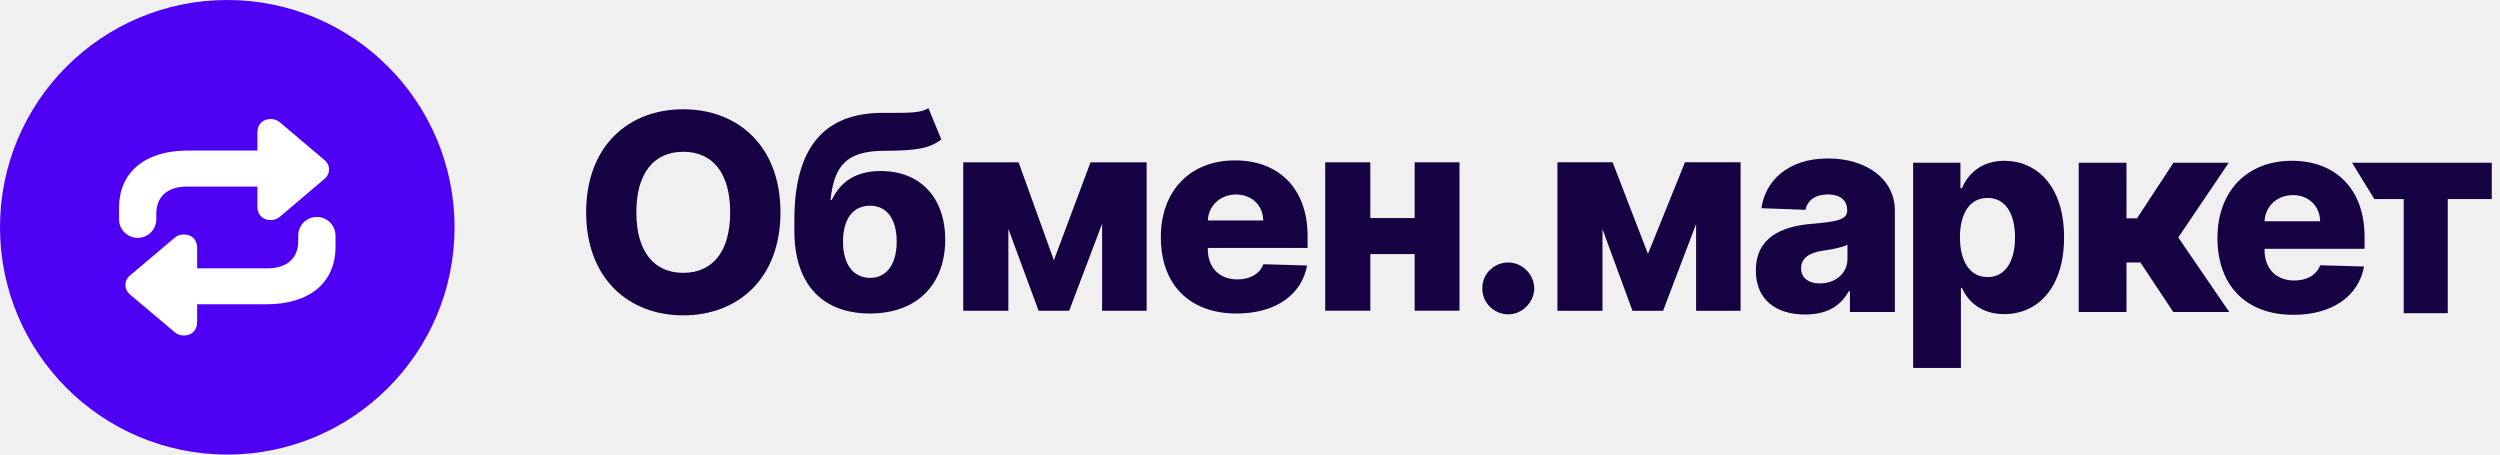
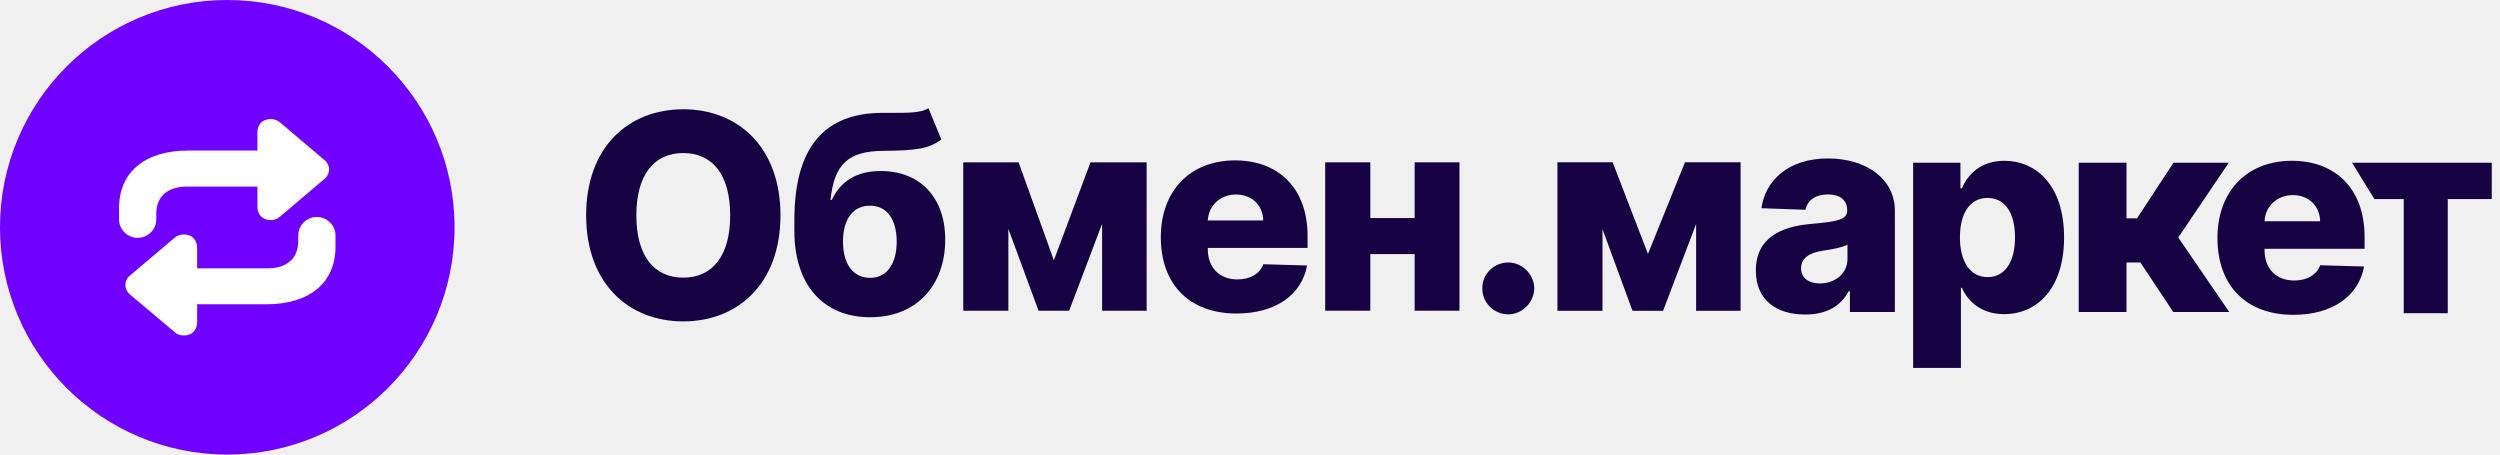
<svg xmlns="http://www.w3.org/2000/svg" width="231" height="42" viewBox="0 0 231 42" fill="none">
-   <path d="M166.799 29.062C168.731 29.062 170.066 28.317 170.825 26.907H170.933V28.828H175.085V19.455C175.085 16.537 172.44 14.641 168.911 14.641C165.184 14.641 163.108 16.725 162.756 19.239L166.826 19.383C167.016 18.503 167.747 17.964 168.911 17.964C169.994 17.964 170.68 18.485 170.68 19.41V19.455C170.68 20.299 169.76 20.478 167.395 20.685C164.588 20.918 162.241 21.951 162.241 25.003C162.241 27.733 164.146 29.062 166.799 29.062ZM168.162 26.189C167.142 26.189 166.42 25.704 166.42 24.788C166.42 23.899 167.124 23.36 168.379 23.172C169.2 23.055 170.211 22.875 170.707 22.615V23.926C170.707 25.273 169.57 26.189 168.162 26.189Z" fill="#160242" />
-   <path d="M176.775 34H181.189V26.593H181.279C181.839 27.868 183.084 29.026 185.178 29.026C188.247 29.026 190.72 26.638 190.72 21.942C190.72 17.075 188.102 14.857 185.205 14.857C183.012 14.857 181.812 16.132 181.279 17.398H181.144V15.037L176.775 15.037V34ZM181.099 21.933C181.099 19.679 182.037 18.287 183.653 18.287C185.286 18.287 186.189 19.715 186.189 21.933C186.189 24.16 185.286 25.605 183.653 25.605C182.037 25.605 181.099 24.169 181.099 21.933Z" fill="#160242" />
+   <path d="M166.799 29.062C168.731 29.062 170.066 28.316 170.824 26.907H170.933V28.828H175.085V19.454C175.085 16.536 172.44 14.641 168.911 14.641C165.183 14.641 163.108 16.725 162.756 19.239L166.826 19.383C167.016 18.503 167.747 17.964 168.911 17.964C169.994 17.964 170.68 18.485 170.68 19.41V19.454C170.68 20.298 169.759 20.478 167.395 20.684C164.588 20.918 162.241 21.951 162.241 25.003C162.241 27.733 164.145 29.062 166.799 29.062ZM168.162 26.188C167.142 26.188 166.42 25.704 166.42 24.788C166.42 23.899 167.124 23.36 168.379 23.172C169.2 23.055 170.211 22.875 170.707 22.615V23.926C170.707 25.273 169.57 26.188 168.162 26.188Z" fill="#160242" />
+   <path d="M176.775 34H181.189V26.593H181.279C181.839 27.867 183.084 29.026 185.178 29.026C188.247 29.026 190.72 26.637 190.72 21.942C190.72 17.075 188.102 14.857 185.205 14.857C183.012 14.857 181.811 16.132 181.279 17.398H181.144V15.037L176.775 15.037V34ZM181.098 21.933C181.098 19.679 182.037 18.287 183.653 18.287C185.286 18.287 186.189 19.715 186.189 21.933C186.189 24.159 185.286 25.605 183.653 25.605C182.037 25.605 181.098 24.168 181.098 21.933Z" fill="#160242" />
  <path d="M192.074 28.828H196.487V24.249H197.769L200.811 28.828H205.982L201.271 21.942L205.937 15.037L200.829 15.037L197.462 20.173H196.487V15.037H192.074V28.828Z" fill="#160242" />
-   <path d="M211.906 29.089C215.543 29.089 217.935 27.338 218.441 24.626L214.388 24.51C214.045 25.425 213.143 25.919 211.987 25.919C210.291 25.919 209.244 24.797 209.244 23.109V22.992H218.486V21.897C218.486 17.354 215.706 14.857 211.771 14.857C207.583 14.857 204.893 17.713 204.893 21.987C204.893 26.404 207.547 29.089 211.906 29.089ZM209.244 20.442C209.307 19.069 210.399 18.027 211.861 18.027C213.314 18.027 214.361 19.033 214.379 20.442H209.244Z" fill="#160242" />
+   <path d="M211.906 29.089C215.543 29.089 217.935 27.338 218.441 24.626L214.388 24.509C214.045 25.425 213.142 25.919 211.987 25.919C210.29 25.919 209.243 24.797 209.243 23.109V22.992H218.486V21.897C218.486 17.353 215.706 14.857 211.771 14.857C207.583 14.857 204.893 17.712 204.893 21.986C204.893 26.404 207.547 29.089 211.906 29.089ZM209.243 20.442C209.307 19.068 210.399 18.027 211.861 18.027C213.314 18.027 214.361 19.032 214.379 20.442H209.243Z" fill="#160242" />
  <path d="M219.391 18.395H222.104V28.938L226.172 28.938V18.395H230.239V15.037L217.331 15.037L219.391 18.395Z" fill="#160242" />
  <path d="M152.272 23.463L149.007 14.993H143.906V28.72H148.07V21.17L150.844 28.72H153.667L156.72 20.698V28.72L160.83 28.72V14.993L155.692 14.993L152.272 23.463Z" fill="#160242" />
-   <path d="M72.115 19.618C72.115 13.491 68.184 10.097 63.133 10.097C58.063 10.097 54.16 13.491 54.16 19.618C54.16 25.717 58.063 29.138 63.133 29.138C68.184 29.138 72.115 25.744 72.115 19.618ZM67.468 19.618C67.468 23.247 65.852 25.21 63.133 25.21C60.424 25.21 58.798 23.247 58.798 19.618C58.798 15.989 60.424 14.025 63.133 14.025C65.852 14.025 67.468 15.989 67.468 19.618Z" fill="#160242" />
-   <path d="M85.79 10C85.105 10.428 83.989 10.428 82.485 10.428C82.179 10.428 81.855 10.428 81.521 10.428C76.209 10.446 73.399 13.553 73.399 20.336V21.336C73.399 26.299 76.029 28.968 80.378 28.968C84.718 28.968 87.338 26.299 87.338 22.148C87.338 18.239 85.015 15.802 81.386 15.802C79.063 15.802 77.649 16.811 76.857 18.471H76.74C77.082 15.159 78.361 13.954 81.674 13.936C84.601 13.91 85.835 13.758 86.978 12.883L85.79 10ZM80.405 25.674C78.838 25.674 77.892 24.416 77.892 22.318C77.901 20.202 78.838 19.006 80.396 19.006C81.909 19.006 82.854 20.202 82.854 22.318C82.854 24.424 81.918 25.674 80.405 25.674Z" fill="#160242" />
-   <path d="M97.378 24.049L94.118 14.998H89.004V28.709H93.173V21.148L95.964 28.709H98.792L101.835 20.675V28.709H105.95V14.998H100.764L97.378 24.049Z" fill="#160242" />
-   <path d="M114.257 28.968C117.886 28.968 120.272 27.227 120.776 24.531L116.733 24.415C116.391 25.326 115.491 25.817 114.338 25.817C112.645 25.817 111.601 24.701 111.601 23.023V22.907H120.821V21.818C120.821 17.301 118.048 14.82 114.122 14.82C109.944 14.82 107.261 17.658 107.261 21.907C107.261 26.299 109.908 28.968 114.257 28.968ZM111.601 20.372C111.664 19.006 112.753 17.971 114.212 17.971C115.662 17.971 116.706 18.971 116.724 20.372H111.601Z" fill="#160242" />
-   <path d="M126.618 14.998H122.449V28.709H126.618V23.478H130.715V28.709H134.857V14.998H130.715V20.149H126.618V14.998Z" fill="#160242" />
-   <path d="M139.366 29.044C140.63 29.044 141.746 27.97 141.765 26.635C141.746 25.32 140.63 24.254 139.366 24.254C138.037 24.254 136.949 25.32 136.967 26.635C136.949 27.97 138.037 29.044 139.366 29.044Z" fill="#160242" />
-   <rect width="42" height="42" rx="21" fill="#4E00F2" />
+   <path d="M72.115 19.897C72.115 13.591 68.184 10.097 63.133 10.097C58.063 10.097 54.16 13.591 54.16 19.897C54.16 26.176 58.063 29.697 63.133 29.697C68.184 29.697 72.115 26.204 72.115 19.897ZM67.468 19.897C67.468 23.633 65.852 25.654 63.133 25.654C60.424 25.654 58.798 23.633 58.798 19.897C58.798 16.162 60.424 14.14 63.133 14.14C65.852 14.14 67.468 16.162 67.468 19.897Z" fill="#160242" />
+   <path d="M85.789 10C85.105 10.428 83.988 10.428 82.485 10.428C82.178 10.428 81.854 10.428 81.521 10.428C76.208 10.446 73.399 13.553 73.399 20.336V21.336C73.399 26.299 76.055 29.313 80.404 29.313C84.745 29.313 87.338 26.299 87.338 22.148C87.338 18.239 85.015 15.802 81.386 15.802C79.063 15.802 77.649 16.811 76.857 18.471H76.74C77.082 15.159 78.361 13.954 81.674 13.936C84.601 13.91 85.834 13.758 86.978 12.883L85.789 10ZM80.404 25.674C78.838 25.674 77.892 24.416 77.892 22.318C77.901 20.202 78.838 19.006 80.395 19.006C81.908 19.006 82.854 20.202 82.854 22.318C82.854 24.424 81.917 25.674 80.404 25.674Z" fill="#160242" />
+   <path d="M97.378 24.049L94.118 14.998H89.004V28.709H93.173V21.148L95.964 28.709H98.791L101.835 20.675V28.709H105.95V14.998H100.763L97.378 24.049Z" fill="#160242" />
+   <path d="M114.257 28.968C117.886 28.968 120.272 27.227 120.776 24.531L116.733 24.415C116.391 25.326 115.49 25.817 114.338 25.817C112.645 25.817 111.6 24.701 111.6 23.023V22.907H120.821V21.818C120.821 17.301 118.048 14.82 114.122 14.82C109.944 14.82 107.26 17.658 107.26 21.907C107.26 26.299 109.908 28.968 114.257 28.968ZM111.6 20.372C111.663 19.006 112.753 17.971 114.212 17.971C115.661 17.971 116.706 18.971 116.724 20.372H111.6Z" fill="#160242" />
+   <path d="M126.617 14.998H122.448V28.709H126.617V23.478H130.714V28.709H134.856V14.998H130.714V20.149H126.617V14.998Z" fill="#160242" />
+   <path d="M139.366 29.044C140.63 29.044 141.747 27.97 141.765 26.635C141.747 25.32 140.63 24.254 139.366 24.254C138.038 24.254 136.949 25.32 136.967 26.635C136.949 27.97 138.038 29.044 139.366 29.044Z" fill="#160242" />
+   <rect width="42" height="42" rx="21" fill="#7000FF" />
  <path d="M11 20.275C11 21.215 11.781 21.98 12.721 21.98C13.67 21.98 14.442 21.215 14.442 20.275V19.756C14.442 18.156 15.48 17.242 17.272 17.242H23.784V19.079C23.784 19.844 24.263 20.336 25.017 20.336C25.38 20.336 25.638 20.213 25.859 20.029L29.993 16.521C30.552 16.046 30.543 15.255 29.993 14.798L25.859 11.299C25.638 11.123 25.38 11 25.017 11C24.263 11 23.784 11.483 23.784 12.248V13.91H17.378C13.395 13.91 11 15.905 11 19.22V20.275ZM18.216 22.912C18.216 22.147 17.737 21.664 16.983 21.664C16.62 21.664 16.354 21.787 16.141 21.963L11.998 25.47C11.439 25.945 11.457 26.736 11.998 27.202L16.141 30.692C16.354 30.877 16.62 31 16.983 31C17.737 31 18.216 30.517 18.216 29.743V28.116H24.613C28.605 28.116 31 26.121 31 22.807V21.76C31 20.82 30.219 20.046 29.27 20.046C28.321 20.046 27.558 20.82 27.558 21.76V22.27C27.558 23.87 26.511 24.793 24.728 24.793H18.216V22.912Z" fill="white" />
</svg>
